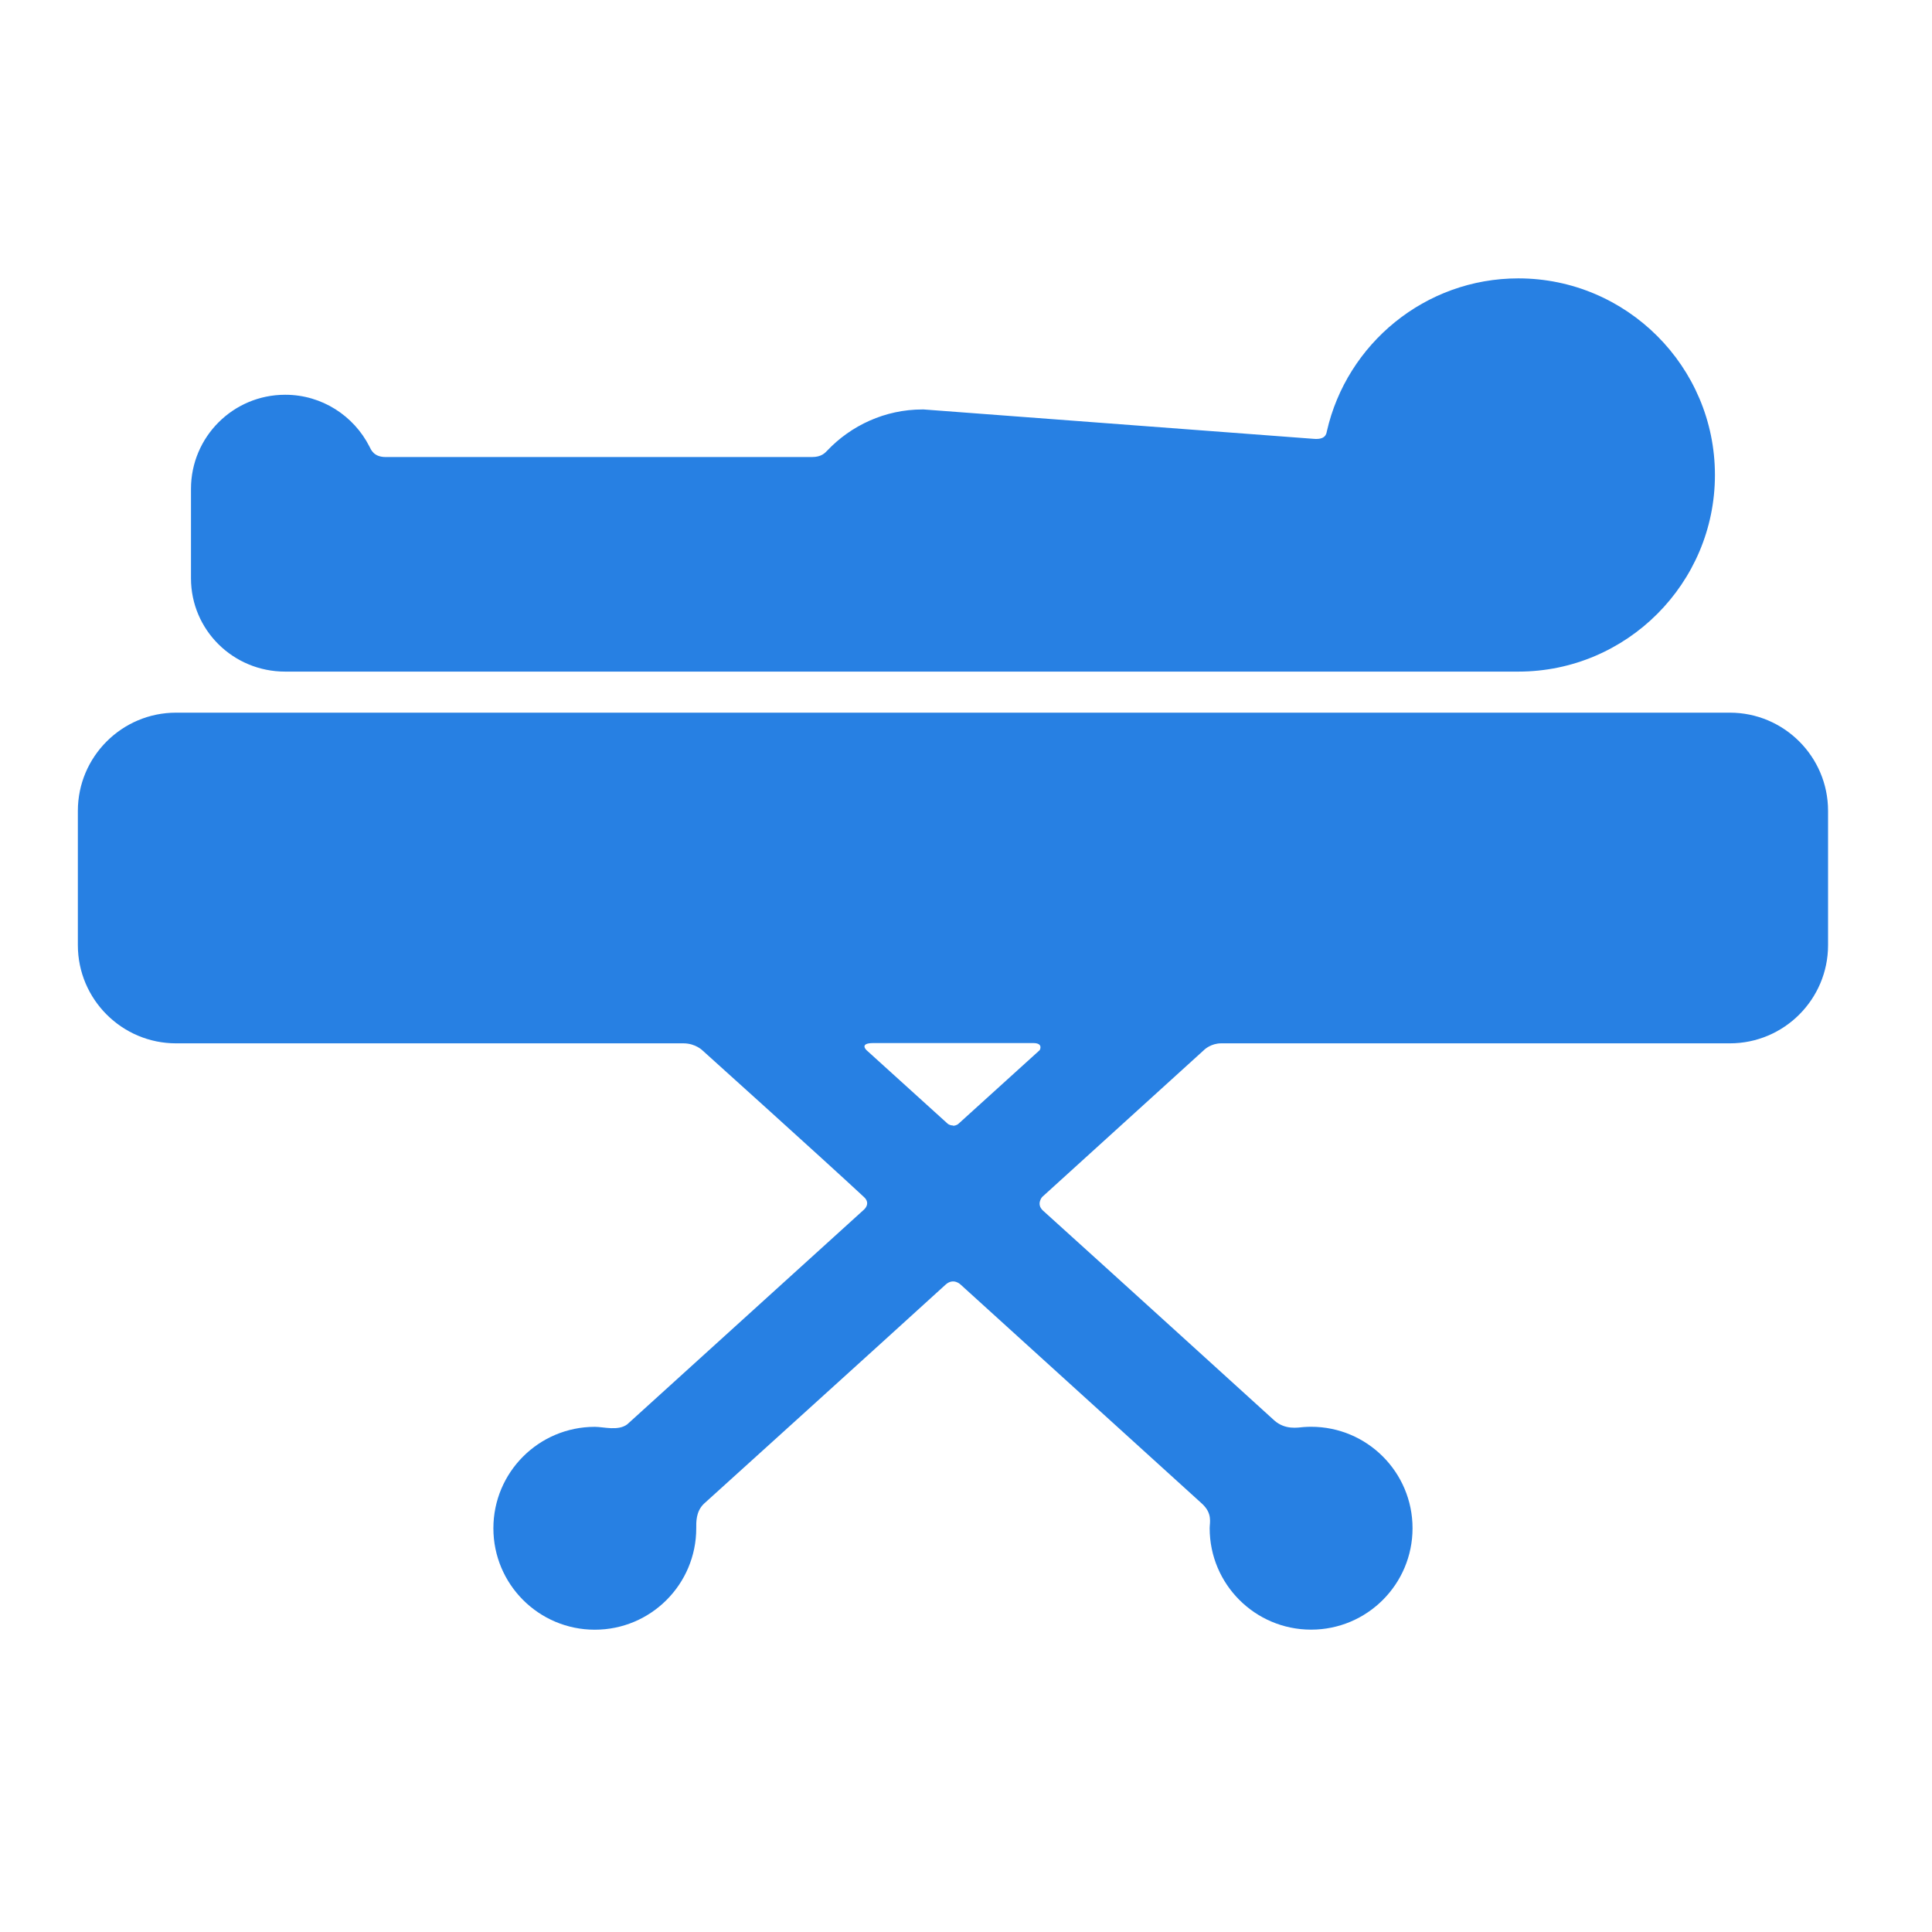
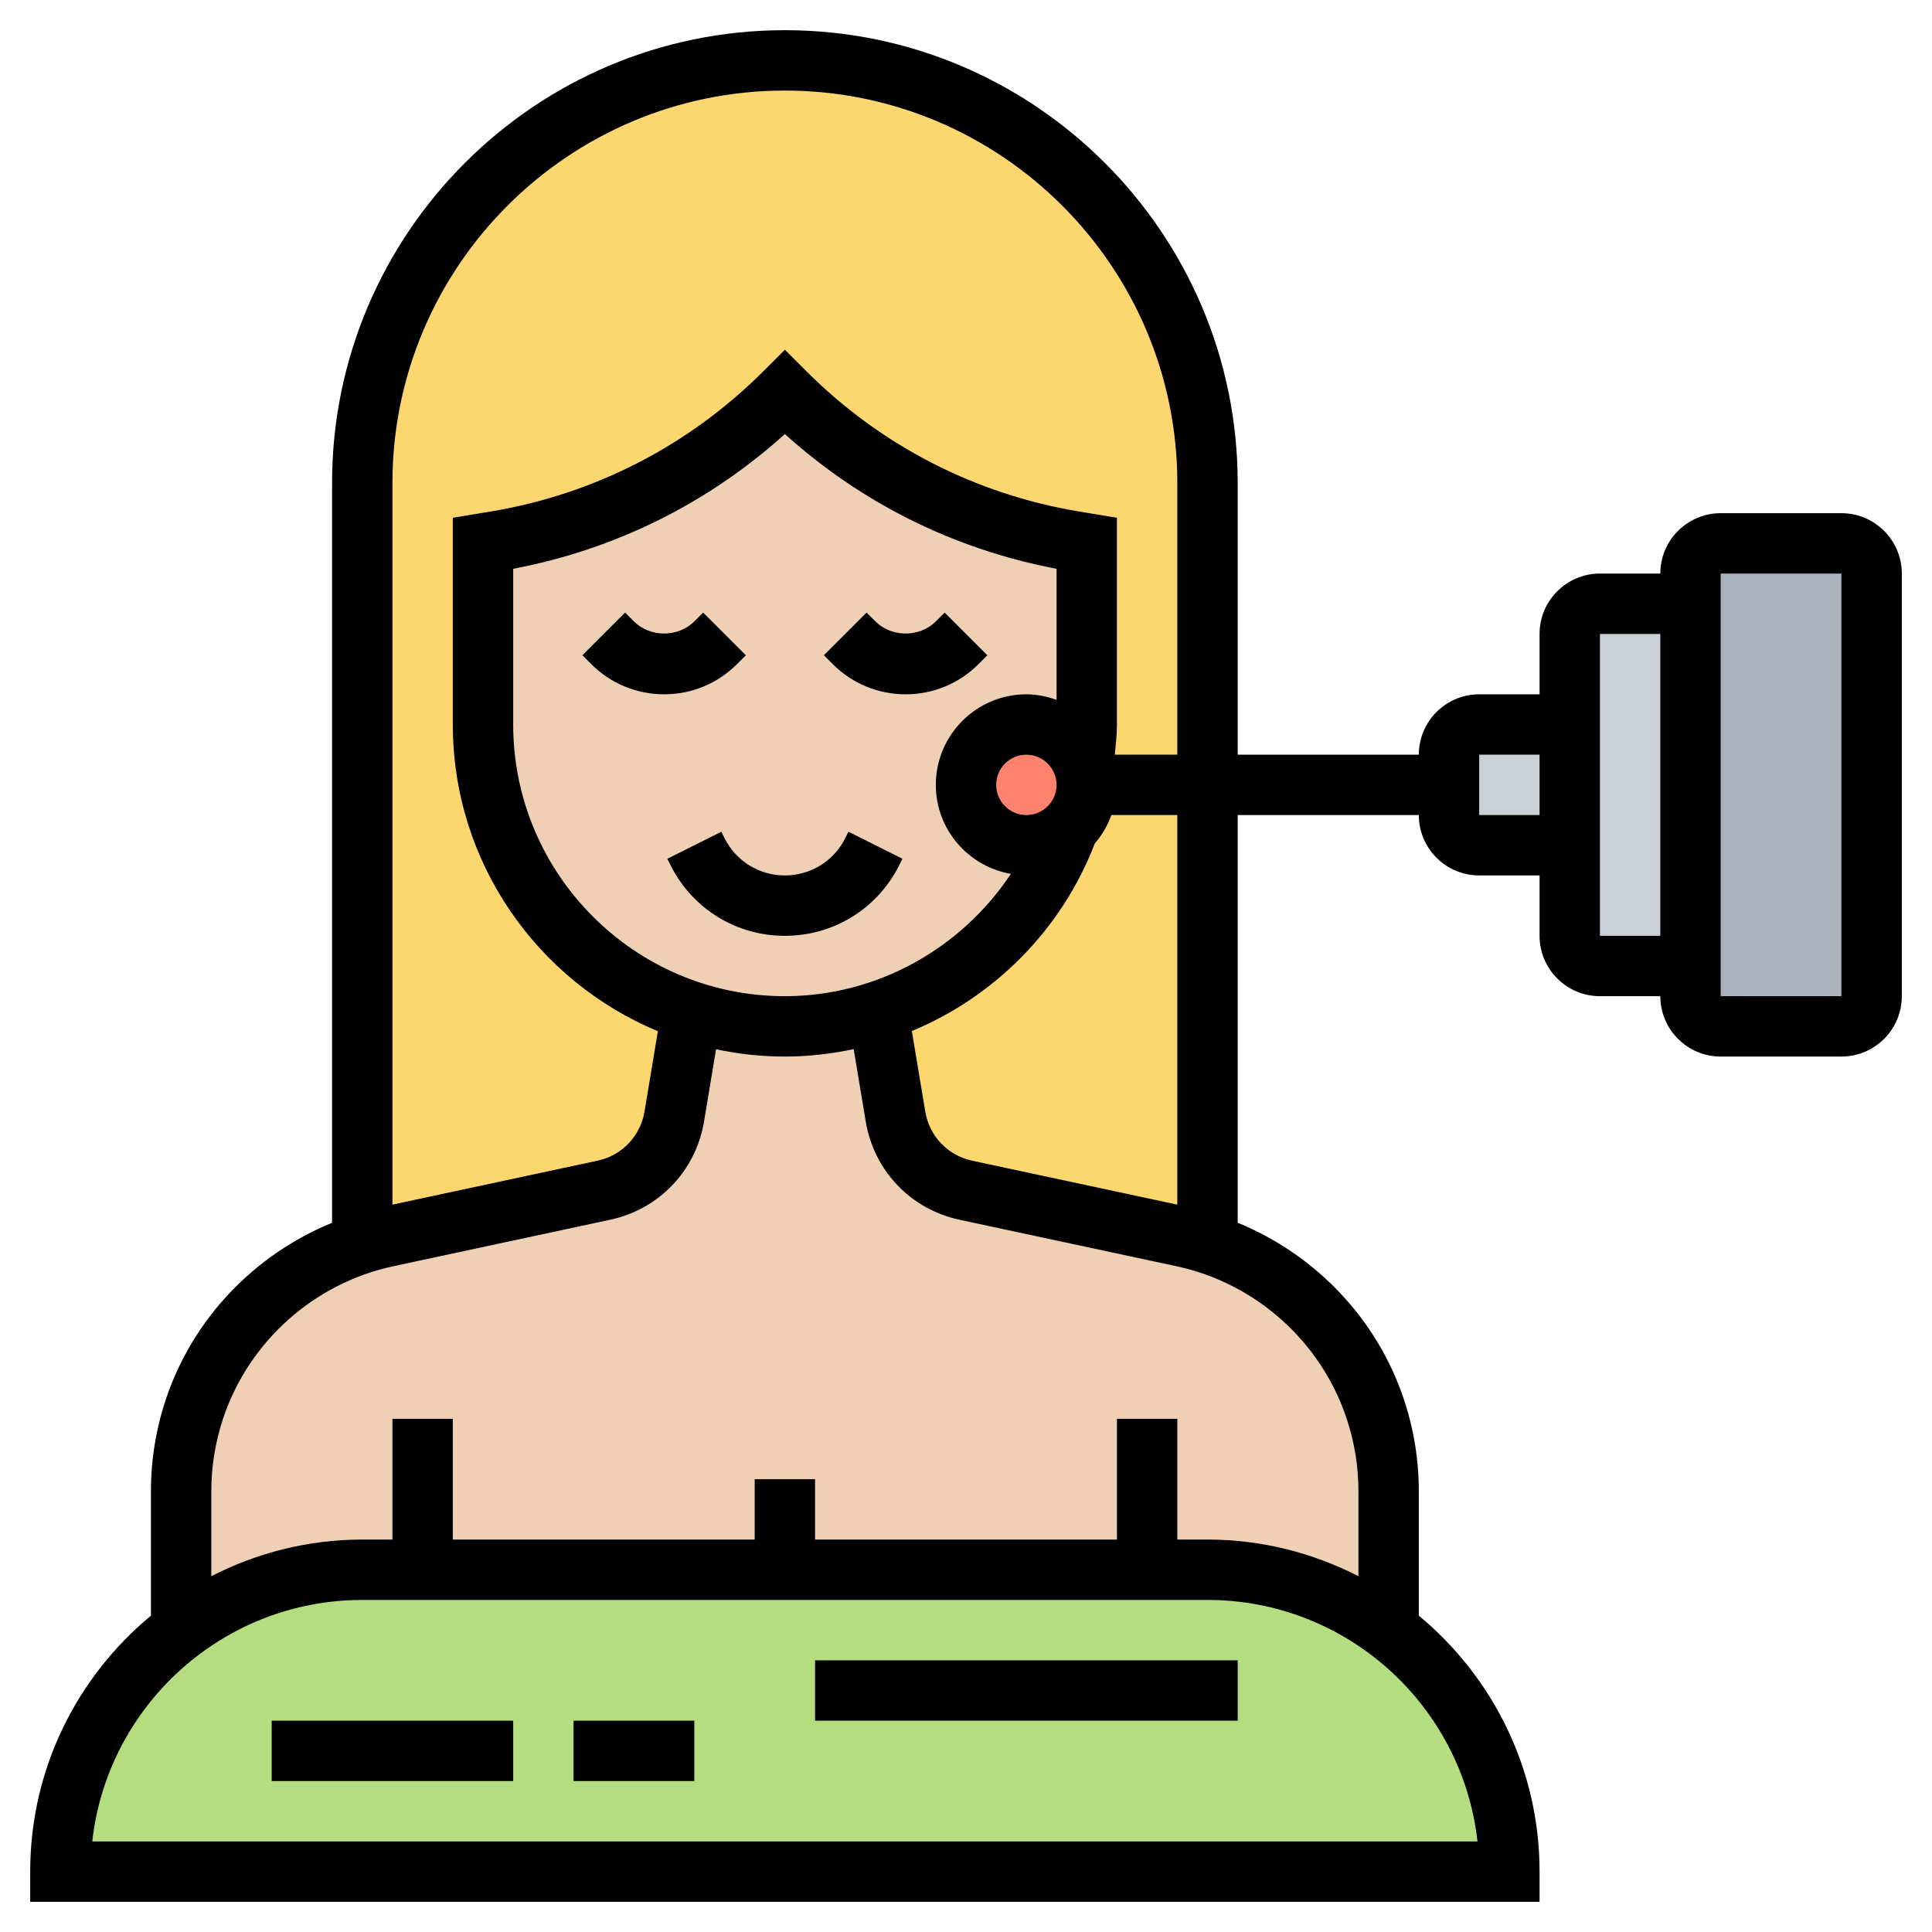
- <svg xmlns="http://www.w3.org/2000/svg" version="1.1" id="Capa_1" x="0px" y="0px" viewBox="0 0 2.858 2.858" xml:space="preserve" width="24" height="24">
-   <defs id="defs43">
- 	
- 
- 		
- 		
- 	</defs>
-   <g id="g10" transform="translate(0,-58.10631)">
- </g>
-   <g id="g12" transform="translate(0,-58.10631)">
- </g>
-   <g id="g14" transform="translate(0,-58.10631)">
- </g>
-   <g id="g16" transform="translate(0,-58.10631)">
- </g>
-   <g id="g18" transform="translate(0,-58.10631)">
- </g>
-   <g id="g20" transform="translate(0,-58.10631)">
- </g>
-   <g id="g22" transform="translate(0,-58.10631)">
- </g>
-   <g id="g24" transform="translate(0,-58.10631)">
- </g>
-   <g id="g26" transform="translate(0,-58.10631)">
- </g>
-   <g id="g28" transform="translate(0,-58.10631)">
- </g>
-   <g id="g30" transform="translate(0,-58.10631)">
- </g>
-   <g id="g32" transform="translate(0,-58.10631)">
- </g>
-   <g id="g34" transform="translate(0,-58.10631)">
- </g>
-   <g id="g36" transform="translate(0,-58.10631)">
- </g>
-   <g id="g38" transform="translate(0,-58.10631)">
- </g>
-   <g id="g833" transform="matrix(0.4022789,0,0,0.4022789,-0.970171,4.669117)">
-     <path style="fill:#2780e3;fill-opacity:1;stroke-width:0.016" d="m 3.461,-10.155 c 0.135,0 0.252,0.078 0.309,0.19 0.006,0.012 0.016,0.039 0.06,0.039 H 5.398 c 0.035,0 0.048,-0.016 0.055,-0.023 0.088,-0.093 0.213,-0.152 0.351,-0.152 h 0.004 l 1.434,0.108 c 0.044,0.004 0.047,-0.018 0.049,-0.028 0.073,-0.321 0.361,-0.562 0.704,-0.562 0.398,0 0.723,0.324 0.723,0.723 0,0.398 -0.324,0.723 -0.723,0.723 -0.007,0 -4.523,0 -4.535,0 -0.191,0 -0.346,-0.153 -0.346,-0.343 V -9.809 c -1.63e-5,-0.191 0.155,-0.346 0.346,-0.346 z" id="path2-3" />
-     <path style="fill:#2780e3;fill-opacity:1;stroke-width:0.016" d="m 3.059,-8.986 h 5.714 c 0.199,0 0.361,0.162 0.361,0.361 v 0.494 c 0,0.199 -0.162,0.361 -0.361,0.361 0,0 -1.404,0 -1.871,0 -0.036,0 -0.06,0.022 -0.06,0.022 l -0.598,0.543 c 0,0 -0.023,0.026 0.003,0.05 0.225,0.203 0.851,0.772 0.851,0.772 0.04,0.035 0.085,0.026 0.108,0.024 0.009,-6.511e-4 0.018,-9.937e-4 0.027,-9.937e-4 0.206,0 0.373,0.167 0.373,0.373 0,0.206 -0.167,0.373 -0.373,0.373 -0.206,0 -0.373,-0.167 -0.373,-0.373 0,-0.021 0.011,-0.054 -0.028,-0.09 L 5.944,-6.883 c 0,0 -0.026,-0.026 -0.055,2.399e-4 -0.239,0.218 -0.889,0.806 -0.889,0.806 -0.03,0.029 -0.028,0.069 -0.028,0.09 0,0.206 -0.167,0.373 -0.373,0.373 -0.206,0 -0.373,-0.167 -0.373,-0.373 0,-0.206 0.167,-0.373 0.373,-0.373 0.033,0 0.085,0.016 0.119,-0.009 l 0.871,-0.79 c 0,0 0.026,-0.022 -1.828e-4,-0.046 C 5.437,-7.346 4.996,-7.743 4.996,-7.743 c 0,0 -0.026,-0.027 -0.071,-0.027 -0.466,0 -1.866,0 -1.866,0 -0.199,0 -0.361,-0.162 -0.361,-0.361 v -0.494 c 0,-0.199 0.162,-0.361 0.361,-0.361 z m 2.857,1.519 c 0.013,0 0.02,-0.007 0.02,-0.007 l 0.299,-0.271 c 0,0 0.015,-0.026 -0.024,-0.026 -0.16,0 -0.446,0 -0.588,0 -0.053,0 -0.025,0.026 -0.025,0.026 l 0.298,0.27 c -1.62e-5,-1.62e-5 0.007,0.007 0.02,0.007 z" id="path4" />
+ <svg xmlns="http://www.w3.org/2000/svg" id="_x33_0" enable-background="new 0 0 64 64" height="512" viewBox="0 0 64 64" width="512">
+   <g>
+     <g>
+       <g>
+         <path d="m50 62h-48c0-2.76 1.12-5.26 2.93-7.07.33-.33.69-.64 1.07-.93 1.67-1.25 3.75-2 6-2h2 12 12 2c2.25 0 4.33.75 6 2 2.43 1.83 4 4.73 4 8z" fill="#b4dd7f" />
+       </g>
+       <g>
+         <path d="m62 19v14c0 .55-.45 1-1 1h-4c-.55 0-1-.45-1-1v-1-12-1c0-.55.45-1 1-1h4c.55 0 1 .45 1 1z" fill="#aab2bd" />
+       </g>
+       <g>
+         <path d="m56 20v12h-3c-.55 0-1-.45-1-1v-3-4-3c0-.55.45-1 1-1z" fill="#ccd1d9" />
+       </g>
+       <g>
+         <path d="m52 24v4h-3c-.55 0-1-.45-1-1v-1-1c0-.55.45-1 1-1z" fill="#ccd1d9" />
+       </g>
+       <g>
+         <path d="m26 2c-3.86 0-7.36 1.57-9.9 4.1-2.53 2.54-4.1 6.04-4.1 9.9v25.19c.27-.09.54-.16.82-.22l7.18-1.54c1.21-.26 2.13-1.23 2.34-2.44l.57-3.48c-1.52-.49-2.88-1.34-3.98-2.44-1.81-1.81-2.93-4.31-2.93-7.07v-6l.42-.07c3.63-.6 6.98-2.33 9.58-4.93 1.3 1.3 2.79 2.38 4.4 3.22 1.62.83 3.36 1.41 5.18 1.71l.42.07v6c0 .47-.03.92-.1 1.38v.01c.07.19.1.4.1.61 0 .56-.23 1.07-.61 1.42v.01h.01c-1.06 2.87-3.39 5.13-6.31 6.08l.57 3.48c.21 1.21 1.13 2.18 2.34 2.44l7.18 1.54c.28.06.55.13.82.22v-15.19-10c0-7.73-6.27-14-14-14z" fill="#fcd770" />
+       </g>
+       <g>
+         <path d="m38 52h-12-12-2c-2.25 0-4.33.75-6 2v-4.6c0-.93.15-1.85.44-2.73.88-2.62 2.95-4.65 5.56-5.48.27-.09.54-.16.82-.22l7.18-1.54c1.21-.26 2.13-1.23 2.34-2.44l.57-3.48c.97.32 2.01.49 3.09.49s2.12-.17 3.09-.49l.57 3.48c.21 1.21 1.13 2.18 2.34 2.44l7.18 1.54c.28.06.55.13.82.22 2.61.83 4.68 2.86 5.56 5.48.29.88.44 1.8.44 2.73v4.6c-1.67-1.25-3.75-2-6-2z" fill="#f0d0b4" />
+       </g>
+       <g>
+         <path d="m35.39 27.43h.01c-1.06 2.87-3.39 5.13-6.31 6.08-.97.32-2.01.49-3.09.49s-2.12-.17-3.09-.49c-1.52-.49-2.88-1.34-3.98-2.44-1.81-1.81-2.93-4.31-2.93-7.07v-6l.42-.07c3.63-.6 6.98-2.33 9.58-4.93 1.3 1.3 2.79 2.38 4.4 3.22 1.62.83 3.36 1.41 5.18 1.71l.42.07v6c0 .47-.03.92-.1 1.38-.26-.8-1.02-1.38-1.9-1.38-1.1 0-2 .9-2 2s.9 2 2 2c.54 0 1.03-.21 1.39-.57z" fill="#f0d0b4" />
+       </g>
+       <g>
+         <path d="m35.9 25.39c.07.19.1.4.1.61 0 .56-.23 1.07-.61 1.42v.01c-.36.36-.85.57-1.39.57-1.1 0-2-.9-2-2s.9-2 2-2c.88 0 1.64.58 1.9 1.38z" fill="#ff826e" />
+       </g>
+     </g>
+     <g>
+       <path d="m24.707 21.707-1.414-1.414-.293.292c-.535.535-1.465.535-2 0l-.293-.293-1.414 1.414.293.294c.646.645 1.503 1 2.414 1s1.769-.355 2.414-1z" />
+       <path d="m32.707 21.707-1.414-1.414-.293.292c-.535.535-1.465.535-2 0l-.293-.293-1.414 1.414.293.294c.646.645 1.503 1 2.414 1s1.769-.355 2.414-1z" />
+       <path d="m28 27.764c-.381.762-1.147 1.236-2 1.236s-1.619-.474-2-1.236l-.105-.211-1.789.895.105.21c.722 1.445 2.174 2.342 3.789 2.342s3.067-.897 3.789-2.342l.105-.211-1.789-.895z" />
+       <path d="m9 57h8v2h-8z" />
+       <path d="m19 57h4v2h-4z" />
+       <path d="m27 55h14v2h-14z" />
+       <path d="m61 17h-4c-1.103 0-2 .897-2 2h-2c-1.103 0-2 .897-2 2v2h-2c-1.103 0-2 .897-2 2h-6v-9c0-8.271-6.729-15-15-15s-15 6.729-15 15v24.506c-2.569 1.052-4.615 3.174-5.507 5.851-.327.982-.493 2.006-.493 3.042v4.122c-2.441 2.02-4 5.071-4 8.479v1h50v-1c0-3.408-1.559-6.459-4-8.479v-4.122c0-1.036-.166-2.06-.494-3.043-.891-2.676-2.937-4.798-5.506-5.851v-13.505h6c0 1.103.897 2 2 2h2v2c0 1.103.897 2 2 2h2c0 1.103.897 2 2 2h4c1.103 0 2-.897 2-2v-14c0-1.103-.897-2-2-2zm-35-14c7.168 0 13 5.832 13 13v9h-2.069c.03-.333.069-.664.069-1v-6.848l-1.256-.208c-3.443-.574-6.568-2.183-9.037-4.651l-.707-.707-.707.707c-2.469 2.468-5.594 4.077-9.037 4.651l-1.256.208v6.848c0 4.576 2.81 8.505 6.793 10.16l-.443 2.662c-.137.815-.746 1.455-1.555 1.627l-6.795 1.456v-23.905c0-7.168 5.832-13 13-13zm0 30c-4.963 0-9-4.038-9-9v-5.158c3.374-.639 6.46-2.171 9-4.463 2.54 2.292 5.626 3.824 9 4.463v4.342c-.314-.112-.648-.184-1-.184-1.654 0-3 1.346-3 3 0 1.479 1.077 2.703 2.487 2.948-1.644 2.475-4.434 4.052-7.487 4.052zm9-7c0 .551-.448 1-1 1s-1-.449-1-1 .448-1 1-1 1 .449 1 1zm13.944 35h-45.888c.499-4.494 4.319-8 8.944-8h28c4.625 0 8.445 3.506 8.944 8zm-4.336-14.012c.26.779.392 1.59.392 2.411v2.815c-1.502-.77-3.199-1.214-5-1.214h-1v-4h-2v4h-10v-2h-2v2h-10v-4h-2v4h-1c-1.801 0-3.498.444-5 1.214v-2.815c0-.821.132-1.632.391-2.411.85-2.547 3.009-4.479 5.636-5.042l7.188-1.541c1.615-.346 2.835-1.623 3.107-3.254l.398-2.392c.737.156 1.498.241 2.28.241.776 0 1.538-.089 2.279-.247l.4 2.399c.271 1.63 1.49 2.907 3.106 3.254l7.188 1.54c2.628.563 4.787 2.495 5.635 5.042zm-5.608-7.083-6.795-1.455c-.809-.173-1.418-.812-1.554-1.627l-.445-2.668c2.733-1.137 4.961-3.354 6.059-6.211.238-.277.425-.594.55-.944h2.185zm10-12.905v-2h2v2zm4 4v-10h2v10zm8 2h-4v-14h4z" />
+     </g>
  </g>
</svg>
